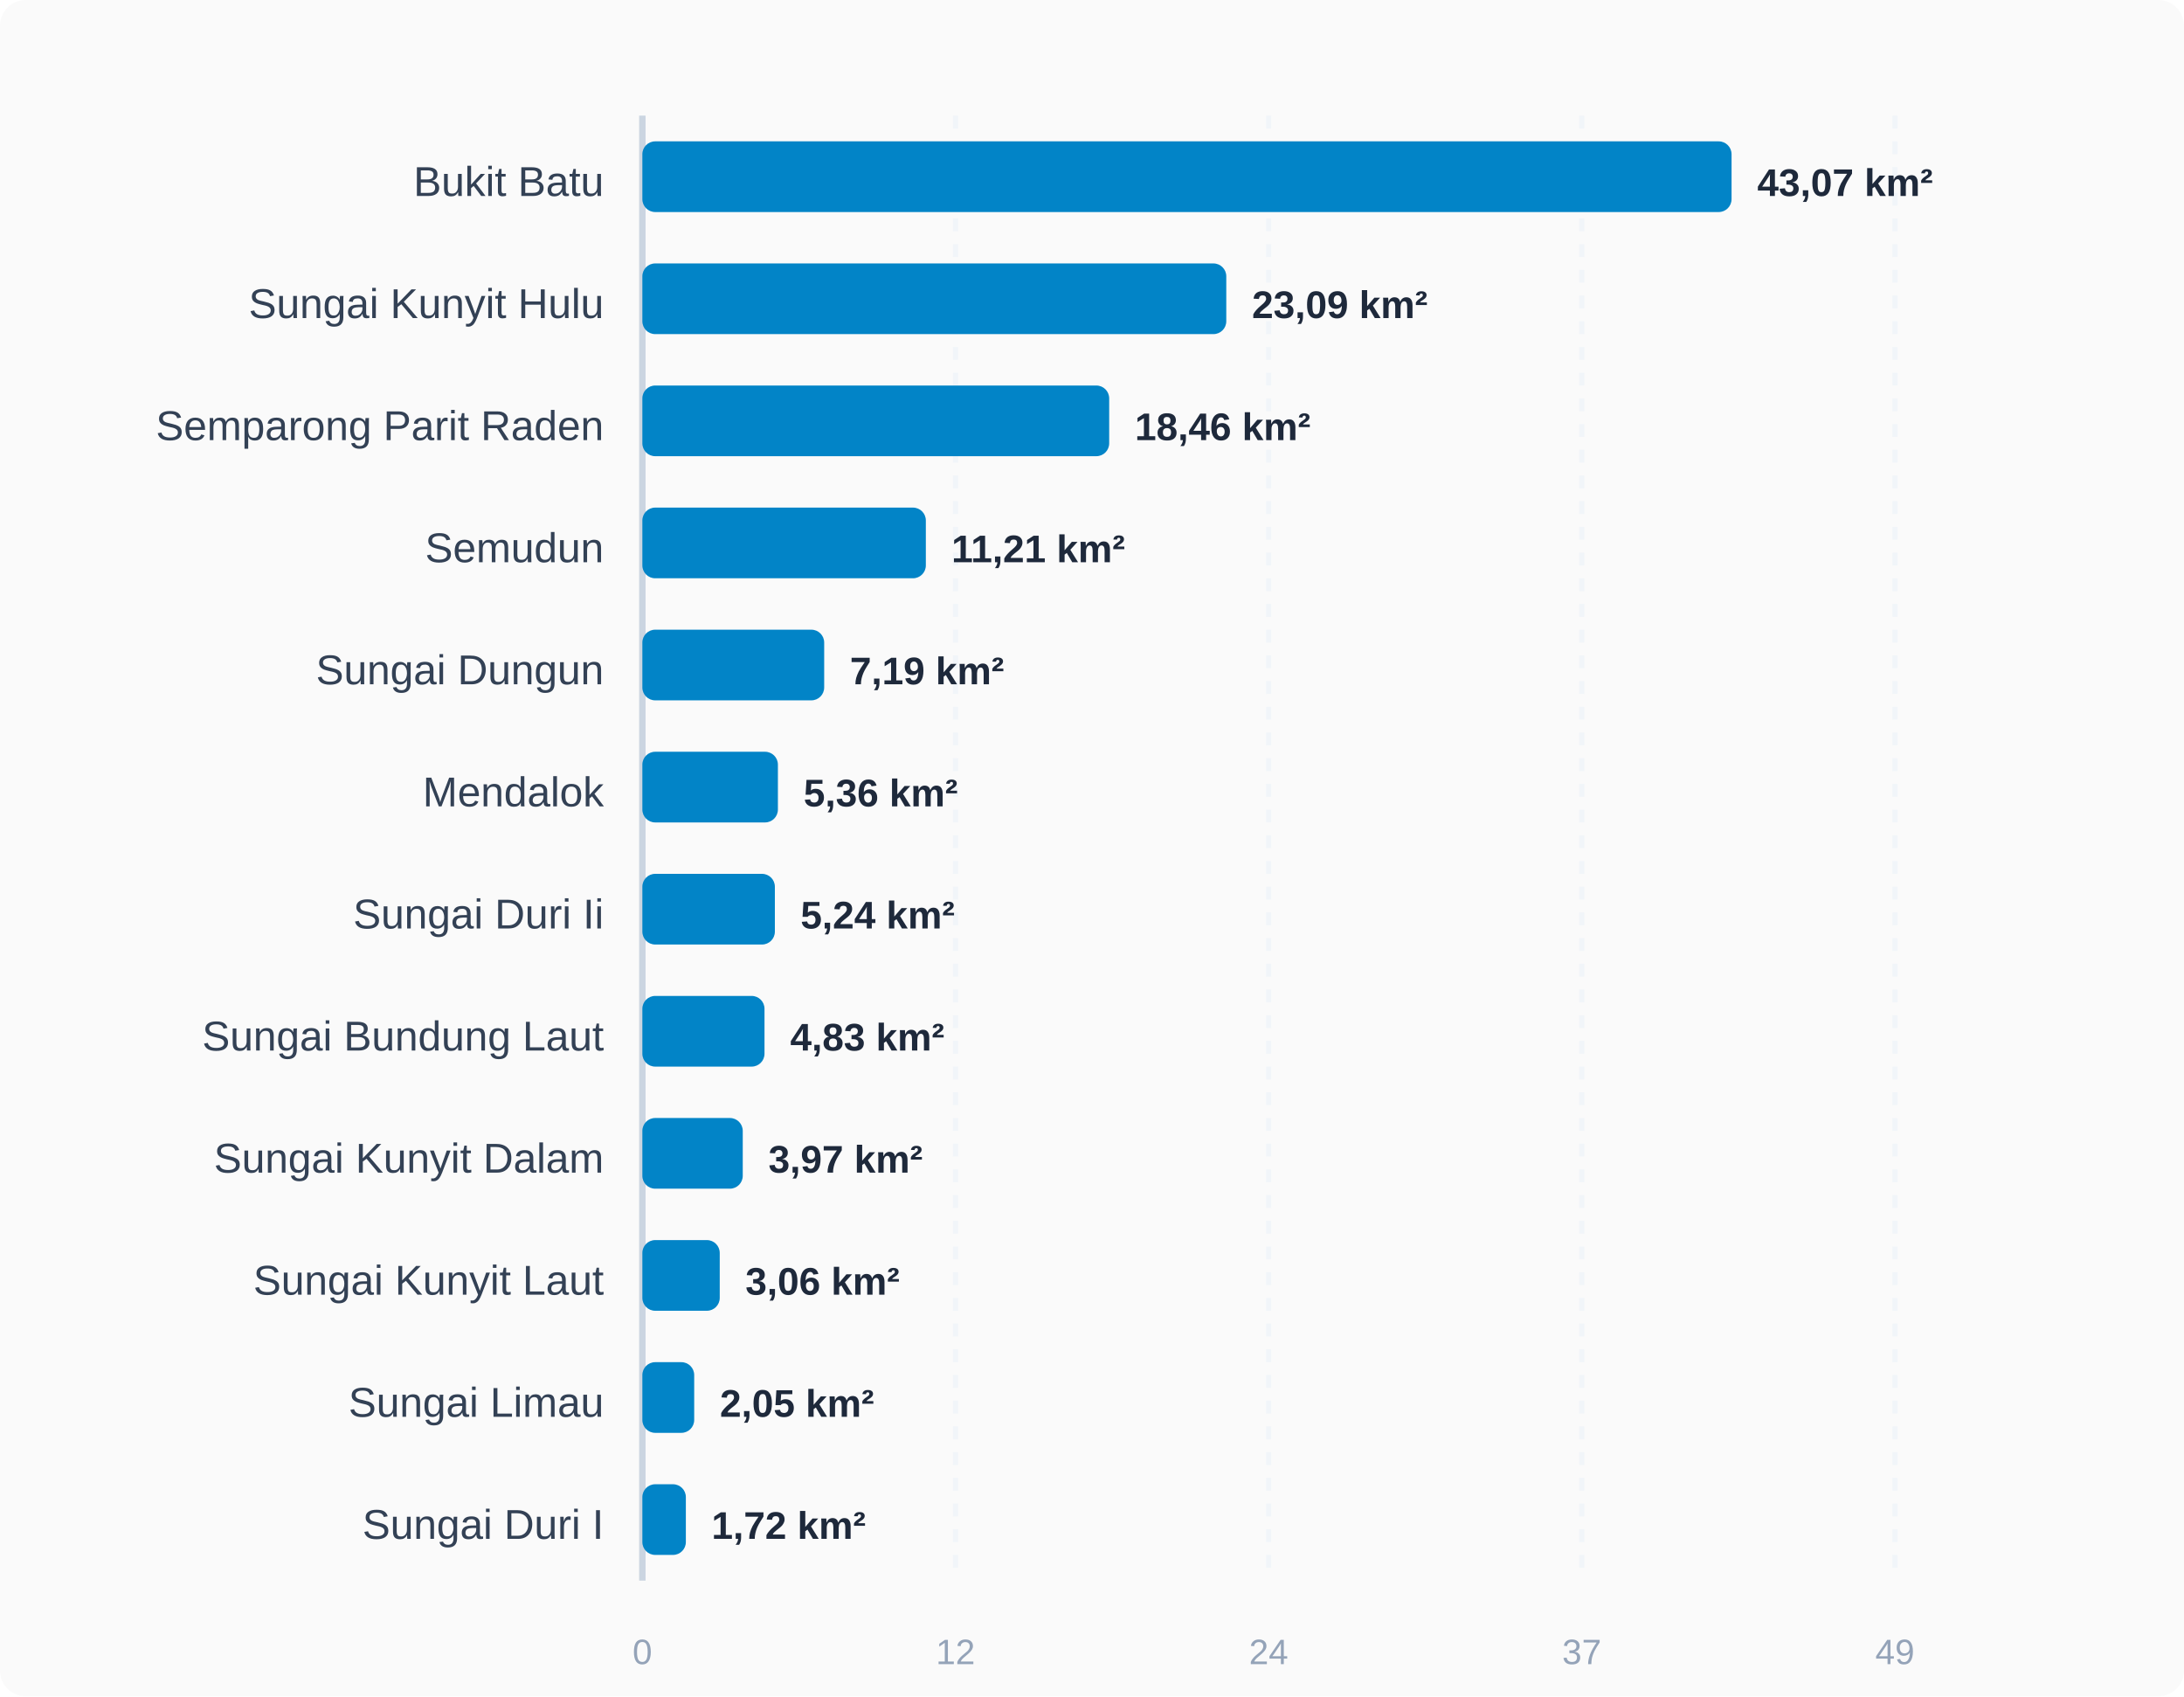
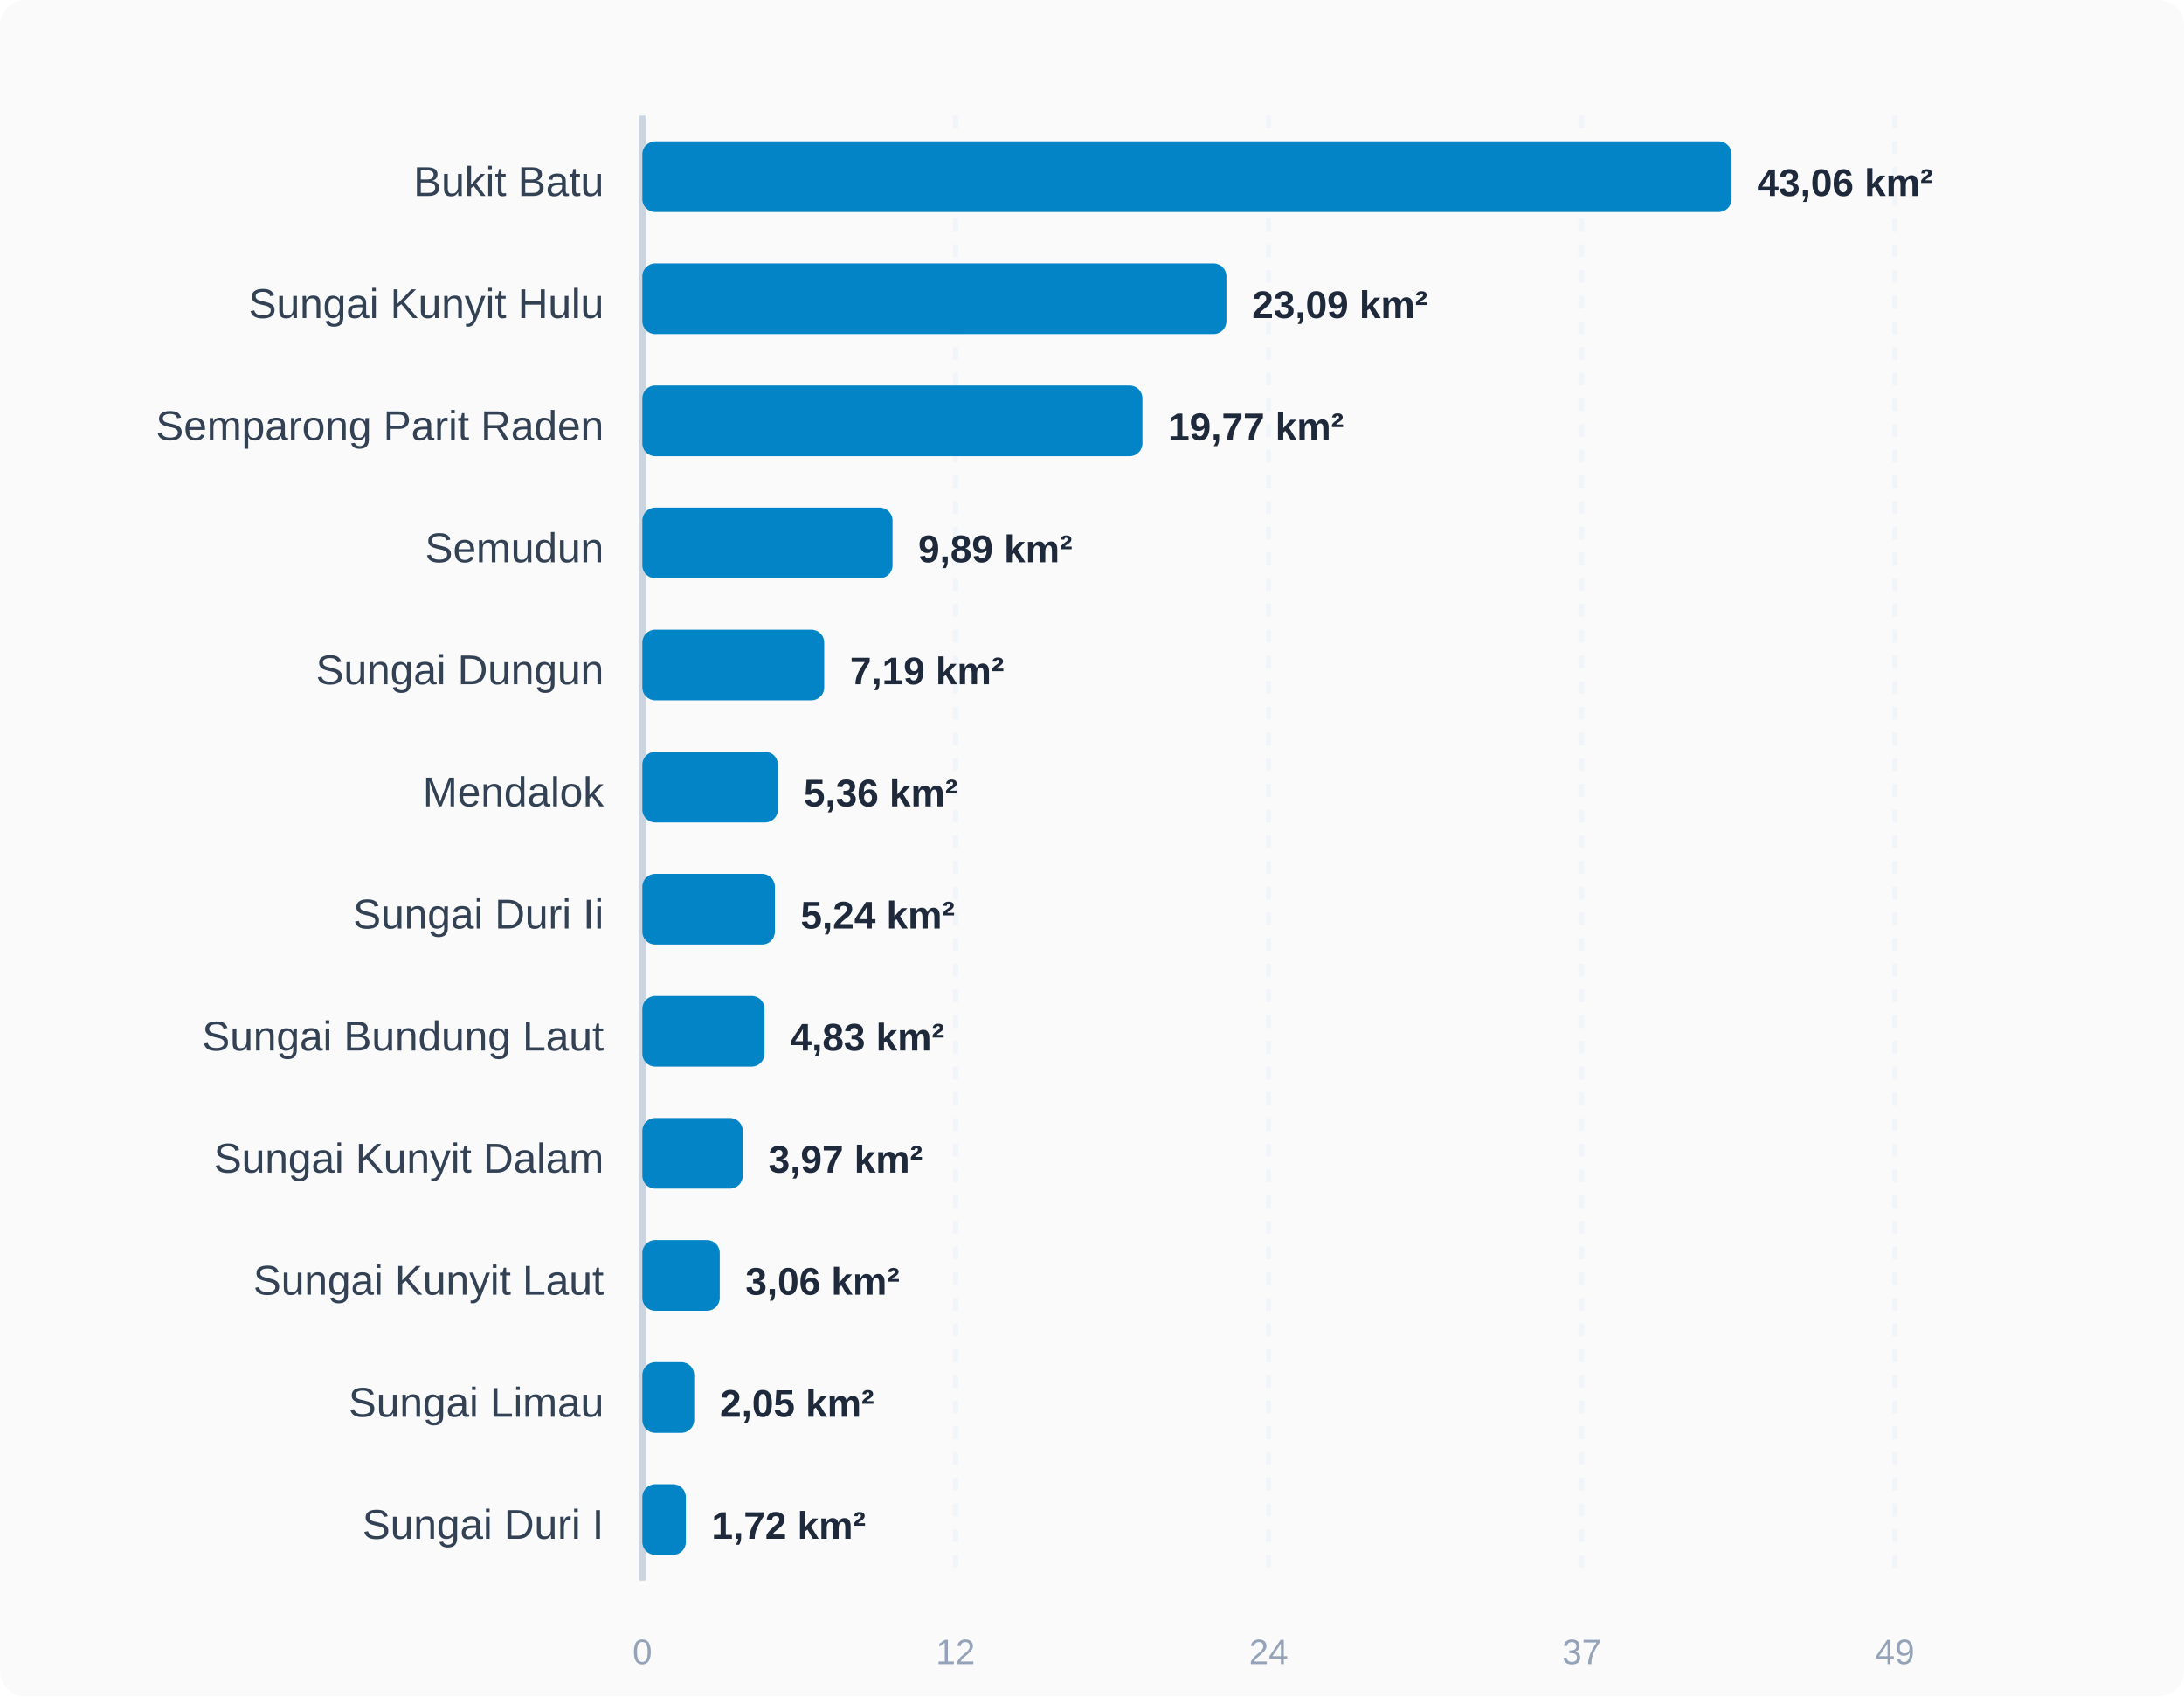
<svg xmlns="http://www.w3.org/2000/svg" viewBox="0 0 340 264" width="100%" height="264pt" style="font-family: 'Liberation Sans', Arial, sans-serif;">
  <rect width="340" height="264" fill="#FAFAFA" rx="4" />
  <line x1="100.0" y1="18" x2="100.0" y2="246" stroke="#F1F5F9" stroke-width="0.8" stroke-dasharray="2,2" />
  <text x="100.0" y="259" font-size="5.5" fill="#94A3B8" text-anchor="middle">0</text>
  <line x1="148.75" y1="18" x2="148.75" y2="246" stroke="#F1F5F9" stroke-width="0.8" stroke-dasharray="2,2" />
  <text x="148.75" y="259" font-size="5.5" fill="#94A3B8" text-anchor="middle">12</text>
  <line x1="197.5" y1="18" x2="197.5" y2="246" stroke="#F1F5F9" stroke-width="0.8" stroke-dasharray="2,2" />
  <text x="197.5" y="259" font-size="5.5" fill="#94A3B8" text-anchor="middle">24</text>
  <line x1="246.25" y1="18" x2="246.25" y2="246" stroke="#F1F5F9" stroke-width="0.8" stroke-dasharray="2,2" />
  <text x="246.25" y="259" font-size="5.5" fill="#94A3B8" text-anchor="middle">37</text>
  <line x1="295.0" y1="18" x2="295.0" y2="246" stroke="#F1F5F9" stroke-width="0.8" stroke-dasharray="2,2" />
  <text x="295.0" y="259" font-size="5.5" fill="#94A3B8" text-anchor="middle">49</text>
  <line x1="100" y1="18" x2="100" y2="246" stroke="#CBD5E1" stroke-width="1" />
  <text x="94" y="30.5" font-size="6.5" fill="#334155" text-anchor="end">Bukit Batu</text>
  <rect x="100" y="22" width="169.565" height="11" rx="2" fill="#0284C7" />
-   <text x="273.565" y="30.5" font-size="6" font-weight="bold" fill="#1E293B">43,07 km²</text>
+   <text x="273.565" y="30.5" font-size="6" font-weight="bold" fill="#1E293B">43,06 km²</text>
  <text x="94" y="49.5" font-size="6.5" fill="#334155" text-anchor="end">Sungai Kunyit Hulu</text>
-   <rect x="100" y="41" width="90.905" height="11" rx="2" fill="#0284C7" />
-   <text x="194.905" y="49.5" font-size="6" font-weight="bold" fill="#1E293B">23,09 km²</text>
+   <rect x="100" y="41" width="90.926" height="11" rx="2" fill="#0284C7" />
+   <text x="194.926" y="49.5" font-size="6" font-weight="bold" fill="#1E293B">23,09 km²</text>
  <text x="94" y="68.5" font-size="6.5" fill="#334155" text-anchor="end">Semparong Parit Raden</text>
-   <rect x="100" y="60" width="72.676" height="11" rx="2" fill="#0284C7" />
-   <text x="176.676" y="68.5" font-size="6" font-weight="bold" fill="#1E293B">18,46 km²</text>
+   <rect x="100" y="60" width="77.852" height="11" rx="2" fill="#0284C7" />
+   <text x="181.852" y="68.5" font-size="6" font-weight="bold" fill="#1E293B">19,77 km²</text>
  <text x="94" y="87.5" font-size="6.5" fill="#334155" text-anchor="end">Semudun</text>
-   <rect x="100" y="79" width="44.133" height="11" rx="2" fill="#0284C7" />
-   <text x="148.133" y="87.5" font-size="6" font-weight="bold" fill="#1E293B">11,21 km²</text>
+   <rect x="100" y="79" width="38.946" height="11" rx="2" fill="#0284C7" />
+   <text x="142.946" y="87.5" font-size="6" font-weight="bold" fill="#1E293B">9,89 km²</text>
  <text x="94" y="106.5" font-size="6.5" fill="#334155" text-anchor="end">Sungai Dungun</text>
-   <rect x="100" y="98" width="28.307" height="11" rx="2" fill="#0284C7" />
-   <text x="132.307" y="106.5" font-size="6" font-weight="bold" fill="#1E293B">7,19 km²</text>
+   <rect x="100" y="98" width="28.313" height="11" rx="2" fill="#0284C7" />
+   <text x="132.313" y="106.5" font-size="6" font-weight="bold" fill="#1E293B">7,19 km²</text>
  <text x="94" y="125.5" font-size="6.5" fill="#334155" text-anchor="end">Mendalok</text>
-   <rect x="100" y="117" width="21.102" height="11" rx="2" fill="#0284C7" />
-   <text x="125.102" y="125.5" font-size="6" font-weight="bold" fill="#1E293B">5,36 km²</text>
+   <rect x="100" y="117" width="21.107" height="11" rx="2" fill="#0284C7" />
+   <text x="125.107" y="125.5" font-size="6" font-weight="bold" fill="#1E293B">5,36 km²</text>
  <text x="94" y="144.5" font-size="6.5" fill="#334155" text-anchor="end">Sungai Duri Ii</text>
-   <rect x="100" y="136" width="20.63" height="11" rx="2" fill="#0284C7" />
-   <text x="124.63" y="144.5" font-size="6" font-weight="bold" fill="#1E293B">5,24 km²</text>
+   <rect x="100" y="136" width="20.635" height="11" rx="2" fill="#0284C7" />
+   <text x="124.635" y="144.5" font-size="6" font-weight="bold" fill="#1E293B">5,24 km²</text>
  <text x="94" y="163.5" font-size="6.5" fill="#334155" text-anchor="end">Sungai Bundung Laut</text>
-   <rect x="100" y="155" width="19.016" height="11" rx="2" fill="#0284C7" />
-   <text x="123.016" y="163.5" font-size="6" font-weight="bold" fill="#1E293B">4,83 km²</text>
+   <rect x="100" y="155" width="19.02" height="11" rx="2" fill="#0284C7" />
+   <text x="123.02" y="163.5" font-size="6" font-weight="bold" fill="#1E293B">4,83 km²</text>
  <text x="94" y="182.5" font-size="6.5" fill="#334155" text-anchor="end">Sungai Kunyit Dalam</text>
-   <rect x="100" y="174" width="15.63" height="11" rx="2" fill="#0284C7" />
-   <text x="119.63" y="182.5" font-size="6" font-weight="bold" fill="#1E293B">3,97 km²</text>
+   <rect x="100" y="174" width="15.633" height="11" rx="2" fill="#0284C7" />
+   <text x="119.633" y="182.5" font-size="6" font-weight="bold" fill="#1E293B">3,97 km²</text>
  <text x="94" y="201.5" font-size="6.5" fill="#334155" text-anchor="end">Sungai Kunyit Laut</text>
-   <rect x="100" y="193" width="12.047" height="11" rx="2" fill="#0284C7" />
-   <text x="116.047" y="201.5" font-size="6" font-weight="bold" fill="#1E293B">3,06 km²</text>
+   <rect x="100" y="193" width="12.05" height="11" rx="2" fill="#0284C7" />
+   <text x="116.05" y="201.5" font-size="6" font-weight="bold" fill="#1E293B">3,06 km²</text>
  <text x="94" y="220.5" font-size="6.5" fill="#334155" text-anchor="end">Sungai Limau</text>
-   <rect x="100" y="212" width="8.071" height="11" rx="2" fill="#0284C7" />
-   <text x="112.071" y="220.5" font-size="6" font-weight="bold" fill="#1E293B">2,05 km²</text>
+   <rect x="100" y="212" width="8.073" height="11" rx="2" fill="#0284C7" />
+   <text x="112.073" y="220.5" font-size="6" font-weight="bold" fill="#1E293B">2,05 km²</text>
  <text x="94" y="239.5" font-size="6.5" fill="#334155" text-anchor="end">Sungai Duri I</text>
-   <rect x="100" y="231" width="6.772" height="11" rx="2" fill="#0284C7" />
-   <text x="110.772" y="239.5" font-size="6" font-weight="bold" fill="#1E293B">1,72 km²</text>
+   <rect x="100" y="231" width="6.773" height="11" rx="2" fill="#0284C7" />
+   <text x="110.773" y="239.5" font-size="6" font-weight="bold" fill="#1E293B">1,72 km²</text>
</svg>
